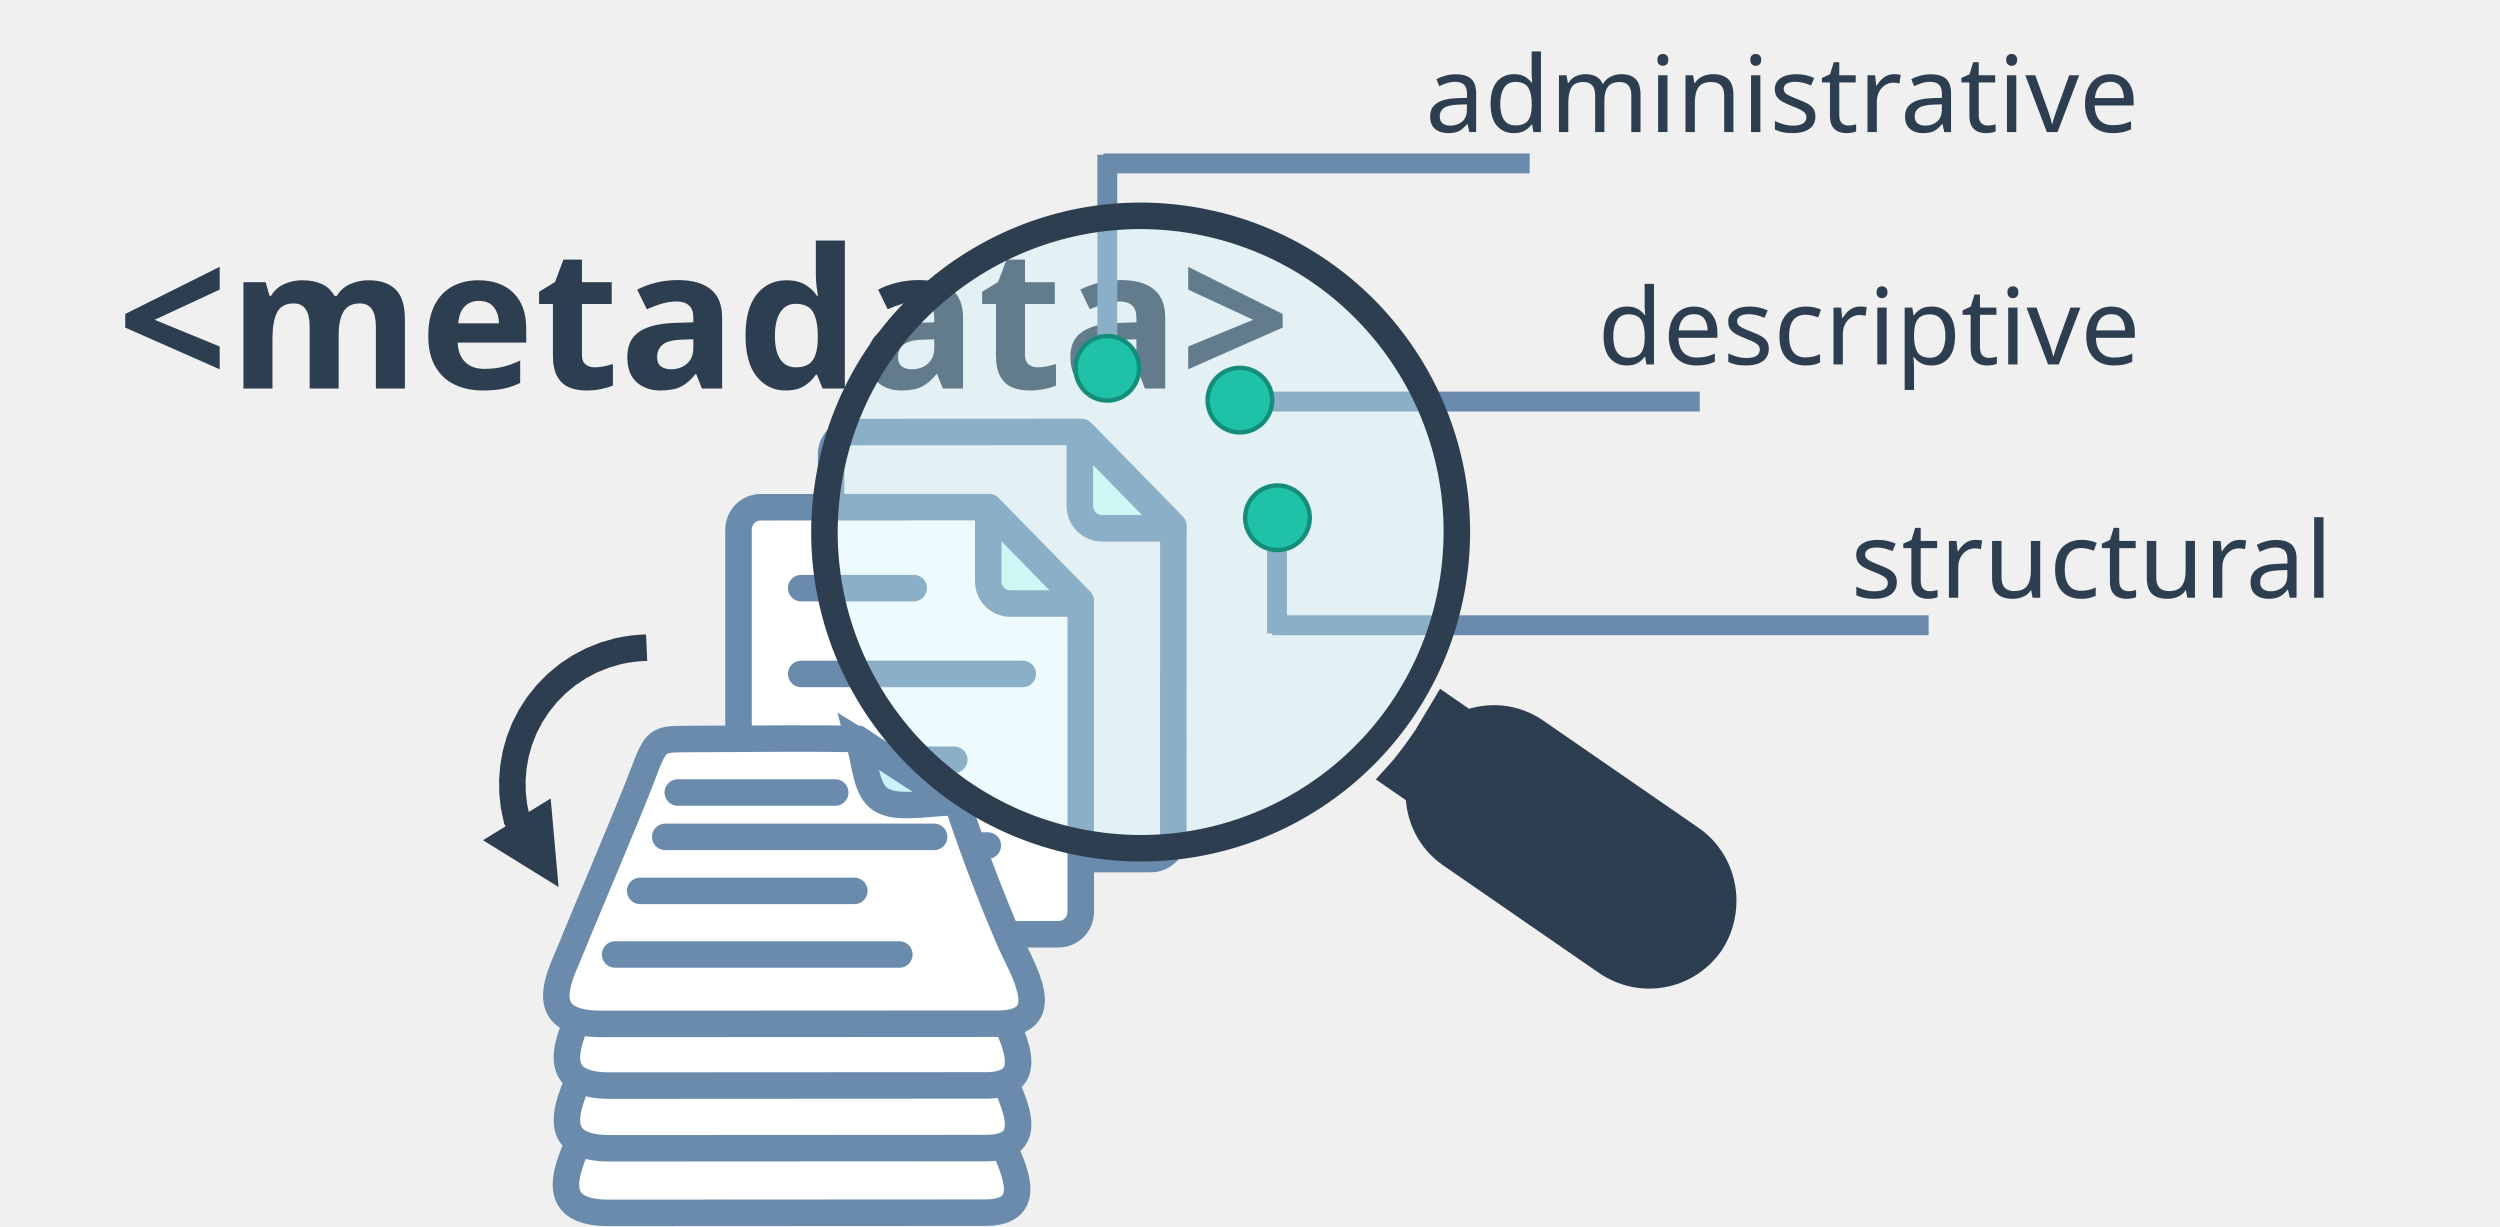
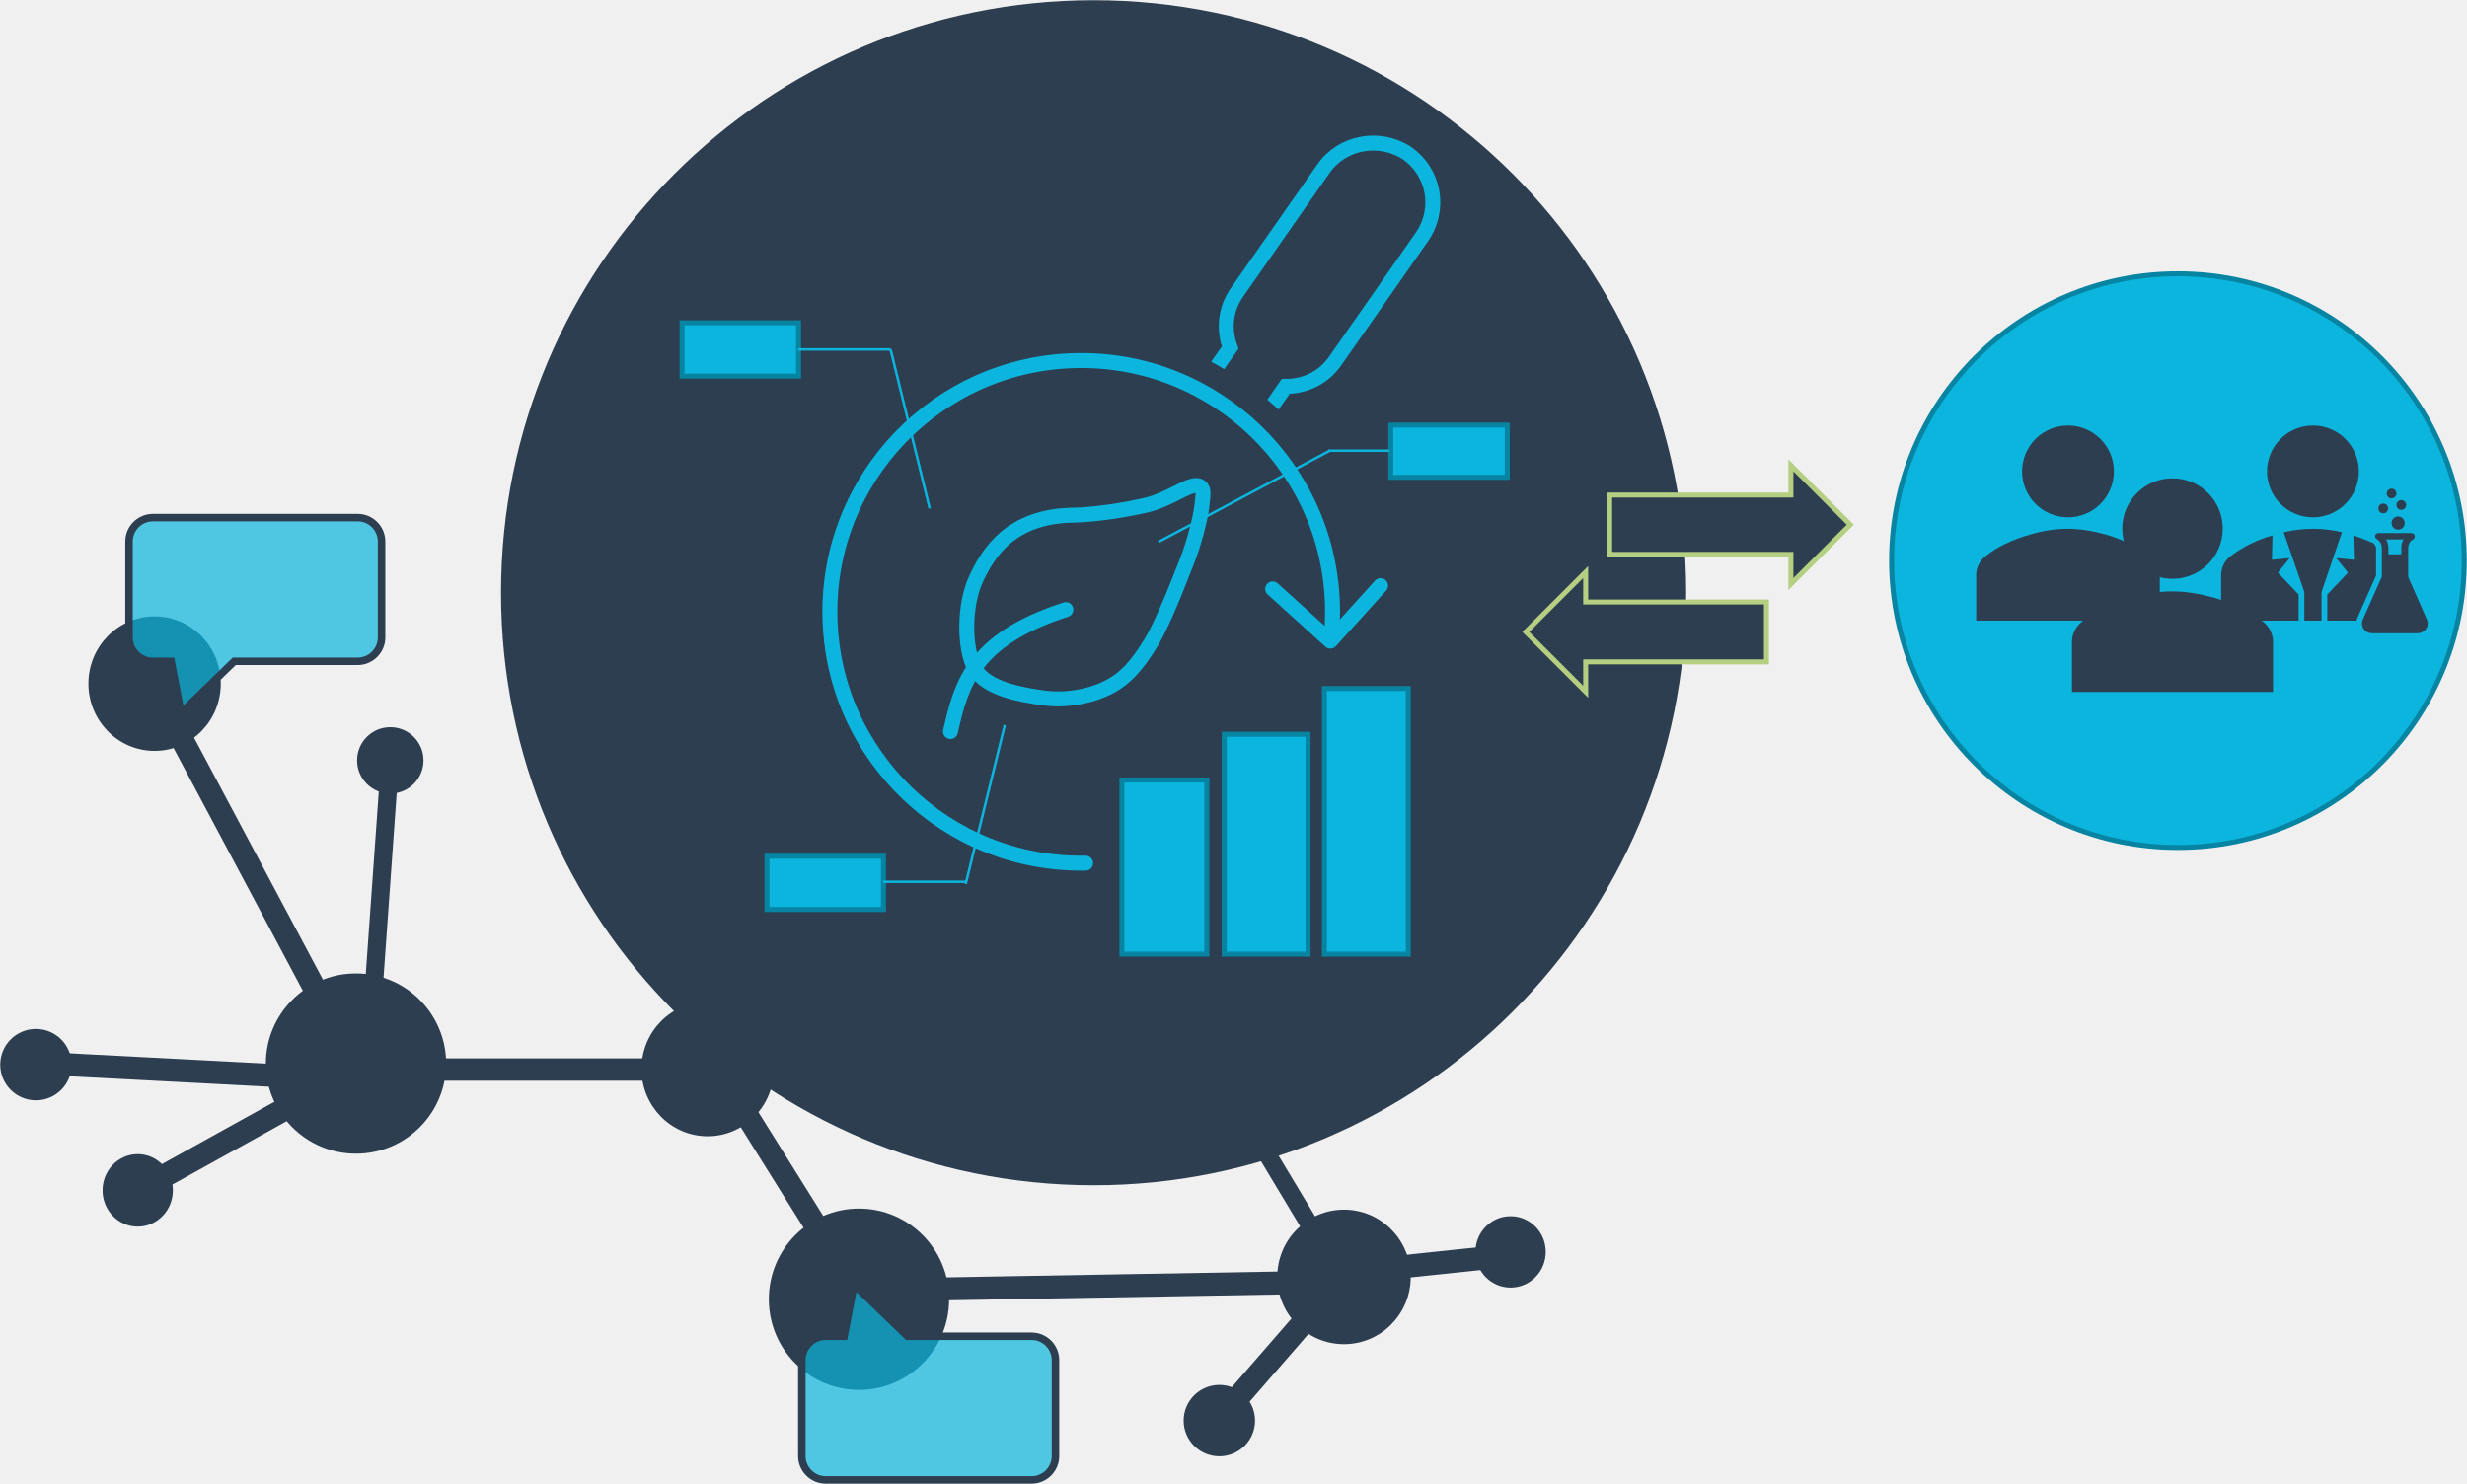
- <svg xmlns="http://www.w3.org/2000/svg" width="2593" height="1272" xml:space="preserve" overflow="hidden">
-   <g transform="translate(-721 -607)">
-     <path d="M1842.25 1057 1938 1154.72 1938 1155 1864.22 1155C1851.39 1155 1841 1144.6 1841 1131.78L1841 1057Z" stroke="#6B8BAC" stroke-width="27.5" stroke-linejoin="round" stroke-miterlimit="10" fill="#CEF7F0" fill-rule="evenodd" />
-     <path d="M1583 1078.24C1583 1065.47 1593.33 1055.12 1606.07 1055.12L1842.87 1055 1938 1152.25 1937.94 1474.89C1937.94 1487.65 1927.61 1498 1914.87 1498L1606.07 1498C1593.33 1498 1583 1487.65 1583 1474.89L1583 1078.24Z" stroke="#6B8BAC" stroke-width="27.5" stroke-linejoin="round" stroke-miterlimit="10" fill="none" fill-rule="evenodd" />
-     <path d="M1487 1156.24C1487 1143.47 1497.33 1133.12 1510.07 1133.12L1746.87 1133 1842 1230.25 1841.94 1552.89C1841.94 1565.65 1831.61 1576 1818.87 1576L1510.07 1576C1497.33 1576 1487 1565.65 1487 1552.89L1487 1156.24Z" stroke="#6B8BAC" stroke-width="27.5" stroke-linejoin="round" stroke-miterlimit="10" fill="#FFFFFF" fill-rule="evenodd" />
-     <path d="M1552 1217 1668.72 1217" stroke="#6B8BAC" stroke-width="27.5" stroke-linecap="round" stroke-miterlimit="8" fill="none" fill-rule="evenodd" />
-     <path d="M1552 1306 1781.87 1306" stroke="#6B8BAC" stroke-width="27.5" stroke-linecap="round" stroke-miterlimit="8" fill="none" fill-rule="evenodd" />
-     <path d="M1552 1395 1710.77 1395" stroke="#6B8BAC" stroke-width="27.5" stroke-linecap="round" stroke-miterlimit="8" fill="none" fill-rule="evenodd" />
-     <path d="M1552 1484 1745.57 1484" stroke="#6B8BAC" stroke-width="27.5" stroke-linecap="round" stroke-miterlimit="8" fill="none" fill-rule="evenodd" />
-     <path d="M1747.24 1136 1842 1232.72 1842 1233 1768.98 1233C1756.29 1233 1746 1222.71 1746 1210.01L1746 1136Z" stroke="#6B8BAC" stroke-width="27.5" stroke-linejoin="round" stroke-miterlimit="10" fill="#CEF7F0" fill-rule="evenodd" />
-     <path d="M1393.68 1604.93C1380.23 1642.93 1332.44 1760.65 1324.25 1782.69 1313.29 1812.21 1282.45 1865.16 1352.6 1865L1739.63 1864.78C1803.43 1866.54 1766.53 1808.33 1753.76 1777.14 1741 1745.95 1721.35 1694.58 1702.12 1633.48 1657.33 1603.74 1646.3 1598.49 1605.07 1569.47 1558.08 1568.65 1525.66 1569.05 1435.72 1569.52 1408.35 1569.66 1406.14 1569.72 1393.68 1604.93Z" stroke="#6B8BAC" stroke-width="27.5" stroke-miterlimit="8" fill="#FFFFFF" fill-rule="evenodd" />
-     <path d="M1609 1575C1614.75 1597.38 1615.32 1621.51 1628.36 1630.52 1641.4 1639.54 1662.09 1635.21 1695 1633.02 1672.7 1619.7 1628.07 1587.44 1609 1575Z" stroke="#6B8BAC" stroke-width="27.5" stroke-miterlimit="8" fill="#DAE3F3" fill-rule="evenodd" />
-     <path d="M1394.68 1537.93C1381.23 1575.93 1333.44 1693.65 1325.25 1715.7 1314.29 1745.21 1283.45 1798.16 1353.6 1798L1740.63 1797.78C1804.43 1799.54 1767.53 1741.33 1754.76 1710.14 1742 1678.95 1722.35 1627.58 1703.12 1566.48 1658.33 1536.74 1647.3 1531.49 1606.07 1502.47 1559.08 1501.65 1526.66 1502.05 1436.72 1502.52 1409.35 1502.66 1407.14 1502.72 1394.68 1537.93Z" stroke="#6B8BAC" stroke-width="27.5" stroke-miterlimit="8" fill="#FFFFFF" fill-rule="evenodd" />
-     <path d="M1610 1508C1615.75 1530.38 1616.32 1554.51 1629.36 1563.52 1642.4 1572.54 1663.09 1568.21 1696 1566.02 1673.7 1552.7 1629.07 1520.44 1610 1508Z" stroke="#6B8BAC" stroke-width="27.5" stroke-miterlimit="8" fill="#DAE3F3" fill-rule="evenodd" />
-     <path d="M1394.68 1472.93C1381.23 1510.93 1333.44 1628.65 1325.25 1650.69 1314.29 1680.21 1283.45 1733.16 1353.6 1733L1740.63 1732.78C1804.43 1734.54 1767.53 1676.33 1754.76 1645.14 1742 1613.95 1722.35 1562.58 1703.12 1501.48 1658.33 1471.74 1647.3 1466.49 1606.07 1437.47 1559.08 1436.65 1526.66 1437.05 1436.72 1437.52 1409.35 1437.66 1407.14 1437.72 1394.68 1472.93Z" stroke="#6B8BAC" stroke-width="27.5" stroke-miterlimit="8" fill="#FFFFFF" fill-rule="evenodd" />
-     <path d="M1610 1444C1615.75 1466.01 1616.32 1489.75 1629.36 1498.61 1642.4 1507.48 1663.09 1503.23 1696 1501.07 1673.7 1487.96 1629.07 1456.24 1610 1444Z" stroke="#6B8BAC" stroke-width="27.5" stroke-miterlimit="8" fill="#DAE3F3" fill-rule="evenodd" />
-     <path d="M1388.26 1408.93C1374.09 1446.93 1323.74 1564.65 1315.12 1586.69 1303.57 1616.21 1271.09 1669.16 1344.98 1669L1752.69 1668.78C1819.9 1670.54 1781.02 1612.33 1767.57 1581.14 1754.13 1549.95 1733.43 1498.58 1713.17 1437.48 1665.99 1407.74 1654.37 1402.49 1610.94 1373.47 1561.44 1372.65 1527.29 1373.05 1432.54 1373.52 1403.71 1373.66 1401.38 1373.72 1388.26 1408.93Z" stroke="#6B8BAC" stroke-width="27.5" stroke-miterlimit="8" fill="#FFFFFF" fill-rule="evenodd" />
-     <path d="M1424 1429 1587.29 1429" stroke="#6B8BAC" stroke-width="27.5" stroke-linecap="round" stroke-miterlimit="8" fill="none" fill-rule="evenodd" />
-     <path d="M1411 1475 1689.86 1475" stroke="#6B8BAC" stroke-width="27.5" stroke-linecap="round" stroke-miterlimit="8" fill="none" fill-rule="evenodd" />
-     <path d="M1385 1531 1607.12 1531" stroke="#6B8BAC" stroke-width="27.5" stroke-linecap="round" stroke-miterlimit="8" fill="none" fill-rule="evenodd" />
-     <path d="M1359 1597 1653.79 1597" stroke="#6B8BAC" stroke-width="27.5" stroke-linecap="round" stroke-miterlimit="8" fill="none" fill-rule="evenodd" />
-     <path d="M1612 1376C1618.62 1400.21 1619.28 1426.32 1634.29 1436.08 1649.3 1445.83 1673.11 1441.15 1711 1438.77 1685.32 1424.36 1633.95 1389.46 1612 1376Z" stroke="#6B8BAC" stroke-width="27.5" stroke-miterlimit="8" fill="#CAF3FC" fill-rule="evenodd" />
-     <path d="M1252.5 1475.66 1243.92 1461.5 1240.52 1445.2 1238.88 1430.36 1238.66 1415.43 1239.87 1400.52 1242.51 1385.74 1246.6 1371.19 1252.14 1357 1259.14 1343.26 1267.6 1330.11 1277.52 1317.65 1288.91 1306.03 1301.37 1295.72 1314.75 1286.81 1328.94 1279.34 1343.83 1273.37 1359.11 1269.01 1367.2 1267.37 1375.2 1266.17 1383.29 1265.38 1391.09 1265.04 1392.3 1292.51 1384.87 1292.84 1385.58 1292.79 1378.21 1293.51 1378.92 1293.42 1371.62 1294.51 1372.32 1294.39 1365.11 1295.85 1366.15 1295.6 1352.06 1299.62 1353.4 1299.16 1339.83 1304.6 1341.12 1304.01 1328.18 1310.82 1329.4 1310.09 1317.2 1318.22 1318.35 1317.37 1307 1326.76 1308.05 1325.79 1297.66 1336.39 1298.59 1335.34 1289.54 1346.7 1290.35 1345.57 1282.64 1357.56 1283.33 1356.36 1276.96 1368.87 1277.51 1367.63 1272.47 1380.56 1272.89 1379.28 1269.17 1392.54 1269.47 1391.24 1267.06 1404.71 1267.23 1403.4 1266.12 1417 1266.17 1415.69 1266.37 1429.3 1266.29 1427.99 1267.78 1441.53 1267.58 1440.23 1270.36 1453.58 1268.66 1449.27 1276.02 1461.41ZM1292.15 1435.18 1300.36 1527.05 1221.94 1478.49Z" fill="#2D3E50" />
-     <text fill="#2D3E50" font-family="Calibri,Calibri_MSFontService,sans-serif" font-weight="700" font-size="202" transform="matrix(1 0 0 1 842.202 1010)">&lt;metadata&gt;</text>
-     <path d="M2040.5 1255.5 2721.39 1255.5" stroke="#6B8BAC" stroke-width="20.625" stroke-miterlimit="8" fill="none" fill-rule="evenodd" />
-     <path d="M0 0 0 213.735" stroke="#6B8BAC" stroke-width="20.625" stroke-miterlimit="8" fill="none" fill-rule="evenodd" transform="matrix(1 0 0 -1 1869.5 981.235)" />
-     <path d="M1865.5 776.5 2307.59 776.5" stroke="#6B8BAC" stroke-width="20.625" stroke-miterlimit="8" fill="none" fill-rule="evenodd" />
-     <path d="M2024.5 1023.5 2483.99 1023.5" stroke="#6B8BAC" stroke-width="20.625" stroke-miterlimit="8" fill="none" fill-rule="evenodd" />
-     <path d="M0 0 0 120.443" stroke="#6B8BAC" stroke-width="20.625" stroke-miterlimit="8" fill="none" fill-rule="evenodd" transform="matrix(1 0 0 -1 2045.5 1263.94)" />
-     <path d="M1582.94 1092.54C1619.56 915.176 1793.02 801.081 1970.38 837.697 2147.74 874.314 2261.84 1047.78 2225.22 1225.14 2188.6 1402.5 2015.14 1516.59 1837.78 1479.98 1660.42 1443.36 1546.33 1269.9 1582.94 1092.54Z" stroke="#2D3E50" stroke-width="27.5" stroke-linecap="round" stroke-miterlimit="8" fill="#CAF3FC" fill-rule="evenodd" fill-opacity="0.341" />
-     <path d="M2508.31 1541.13C2508.36 1556.05 2504.26 1571.15 2495.74 1584.54 2483.28 1602.58 2465.07 1613.79 2445.47 1617.38 2425.86 1620.98 2404.86 1616.94 2386.81 1604.49L2225.72 1493.27C2203.81 1478.14 2192.68 1454.29 2192.65 1429.52L2168.7 1412.99 2175.95 1404.92C2184.73 1394.16 2193 1382.97 2200.72 1371.39L2218.9 1341.08 2242.48 1357.35C2265.64 1348.61 2291.89 1350.55 2313.8 1365.68L2474.9 1476.9C2496.65 1491.91 2508.23 1516.26 2508.31 1541.13Z" stroke="#2D3E50" stroke-width="27.5" stroke-linecap="round" stroke-miterlimit="8" fill="#2D3E50" fill-rule="evenodd" />
-     <text fill="#2D3E50" font-family="Calibri,Calibri_MSFontService,sans-serif" font-weight="400" font-size="110" transform="matrix(1 0 0 1 2640.66 1227)">structural</text>
-     <text fill="#2D3E50" font-family="Calibri,Calibri_MSFontService,sans-serif" font-weight="400" font-size="110" transform="matrix(1 0 0 1 2378.19 985)">descriptive</text>
-     <text fill="#2D3E50" font-family="Calibri,Calibri_MSFontService,sans-serif" font-weight="400" font-size="110" transform="matrix(1 0 0 1 2199.26 744)">administrative</text>
-     <path d="M1973.5 1022C1973.5 1003.5 1988.5 988.5 2007 988.5 2025.5 988.5 2040.5 1003.5 2040.5 1022 2040.5 1040.5 2025.5 1055.5 2007 1055.5 1988.5 1055.5 1973.5 1040.5 1973.5 1022Z" stroke="#148E7A" stroke-width="4.583" stroke-miterlimit="8" fill="#1FC2A7" fill-rule="evenodd" />
-     <path d="M1836.5 989C1836.5 970.499 1851.27 955.5 1869.5 955.5 1887.73 955.5 1902.5 970.499 1902.5 989 1902.5 1007.5 1887.73 1022.5 1869.5 1022.5 1851.27 1022.5 1836.5 1007.5 1836.5 989Z" stroke="#148E7A" stroke-width="4.583" stroke-miterlimit="8" fill="#1FC2A7" fill-rule="evenodd" />
-     <path d="M2012.5 1144C2012.5 1125.5 2027.5 1110.5 2046 1110.5 2064.5 1110.5 2079.5 1125.5 2079.5 1144 2079.5 1162.5 2064.5 1177.5 2046 1177.5 2027.5 1177.5 2012.5 1162.5 2012.5 1144Z" stroke="#148E7A" stroke-width="4.583" stroke-miterlimit="8" fill="#1FC2A7" fill-rule="evenodd" />
+ <svg xmlns="http://www.w3.org/2000/svg" width="2266" height="1363" xml:space="preserve" overflow="hidden">
+   <g transform="translate(-1052 -625)">
+     <path d="M2200.5 1232C2200.5 1187.54 2236.54 1151.5 2281 1151.5 2325.46 1151.5 2361.5 1187.54 2361.5 1232 2361.5 1276.46 2325.46 1312.5 2281 1312.5 2236.54 1312.5 2200.5 1276.46 2200.5 1232Z" stroke="#2D3E50" stroke-width="4.583" stroke-miterlimit="8" fill="#2D3E50" fill-rule="evenodd" />
+     <path d="M1760.5 1818.5C1760.5 1773.77 1796.54 1737.5 1841 1737.5 1885.46 1737.5 1921.5 1773.77 1921.5 1818.5 1921.5 1863.24 1885.46 1899.5 1841 1899.5 1796.54 1899.5 1760.5 1863.24 1760.5 1818.5Z" stroke="#2D3E50" stroke-width="4.583" stroke-miterlimit="8" fill="#2D3E50" fill-rule="evenodd" />
+     <path d="M1298.5 1602C1298.5 1557.54 1334.54 1521.5 1379 1521.5 1423.46 1521.5 1459.5 1557.54 1459.5 1602 1459.5 1646.46 1423.46 1682.5 1379 1682.5 1334.54 1682.5 1298.5 1646.46 1298.5 1602Z" stroke="#2D3E50" stroke-width="4.583" stroke-miterlimit="8" fill="#2D3E50" fill-rule="evenodd" />
+     <path d="M1643.5 1607C1643.5 1574.14 1669.69 1547.5 1702 1547.5 1734.31 1547.5 1760.5 1574.14 1760.5 1607 1760.5 1639.86 1734.31 1666.5 1702 1666.5 1669.69 1666.5 1643.5 1639.86 1643.5 1607Z" stroke="#2D3E50" stroke-width="4.583" stroke-miterlimit="8" fill="#2D3E50" fill-rule="evenodd" />
+     <path d="M1765.5 1445C1765.5 1412.14 1791.92 1385.5 1824.5 1385.5 1857.08 1385.5 1883.5 1412.14 1883.5 1445 1883.5 1477.86 1857.08 1504.5 1824.5 1504.5 1791.92 1504.5 1765.5 1477.86 1765.5 1445Z" stroke="#2D3E50" stroke-width="4.583" stroke-miterlimit="8" fill="#2D3E50" fill-rule="evenodd" />
+     <path d="M2227.5 1798C2227.5 1765.14 2253.92 1738.5 2286.5 1738.5 2319.08 1738.5 2345.5 1765.14 2345.5 1798 2345.5 1830.86 2319.08 1857.5 2286.5 1857.5 2253.92 1857.5 2227.5 1830.86 2227.5 1798Z" stroke="#2D3E50" stroke-width="4.583" stroke-miterlimit="8" fill="#2D3E50" fill-rule="evenodd" />
+     <path d="M2413.5 1381.5C2413.5 1348.92 2439.69 1322.5 2472 1322.5 2504.31 1322.5 2530.5 1348.92 2530.5 1381.5 2530.5 1414.08 2504.31 1440.5 2472 1440.5 2439.69 1440.5 2413.5 1414.08 2413.5 1381.5Z" stroke="#2D3E50" stroke-width="4.583" stroke-miterlimit="8" fill="#2D3E50" fill-rule="evenodd" />
+     <path d="M1135.5 1253C1135.5 1220.14 1161.69 1193.5 1194 1193.5 1226.31 1193.5 1252.5 1220.14 1252.5 1253 1252.5 1285.86 1226.31 1312.5 1194 1312.5 1161.69 1312.5 1135.5 1285.86 1135.5 1253Z" stroke="#2D3E50" stroke-width="4.583" stroke-miterlimit="8" fill="#2D3E50" fill-rule="evenodd" />
+     <path d="M1758.5 1167C1758.5 1150.16 1772.16 1136.5 1789 1136.5 1805.84 1136.5 1819.5 1150.16 1819.5 1167 1819.5 1183.84 1805.84 1197.5 1789 1197.5 1772.16 1197.5 1758.5 1183.84 1758.5 1167Z" stroke="#2D3E50" stroke-width="4.583" stroke-miterlimit="8" fill="#2D3E50" fill-rule="evenodd" />
+     <path d="M2129 1021C2129 1003.88 2142.66 990 2159.5 990 2176.34 990 2190 1003.88 2190 1021 2190 1038.12 2176.34 1052 2159.5 1052 2142.66 1052 2129 1038.12 2129 1021Z" fill="#0BB5DD" fill-rule="evenodd" />
+     <path d="M2403.5 1012C2403.5 995.155 2416.93 981.5 2433.5 981.5 2450.07 981.5 2463.5 995.155 2463.5 1012 2463.5 1028.84 2450.07 1042.5 2433.5 1042.5 2416.93 1042.5 2403.5 1028.84 2403.5 1012Z" stroke="#2D3E50" stroke-width="4.583" stroke-miterlimit="8" fill="#2D3E50" fill-rule="evenodd" />
+     <path d="M2297.5 1377C2297.5 1360.16 2310.93 1346.5 2327.5 1346.5 2344.07 1346.5 2357.5 1360.16 2357.5 1377 2357.5 1393.84 2344.07 1407.5 2327.5 1407.5 2310.93 1407.5 2297.5 1393.84 2297.5 1377Z" stroke="#2D3E50" stroke-width="4.583" stroke-miterlimit="8" fill="#2D3E50" fill-rule="evenodd" />
+     <path d="M2126.5 1580.5C2126.5 1563.38 2139.93 1549.5 2156.5 1549.5 2173.07 1549.5 2186.5 1563.38 2186.5 1580.5 2186.5 1597.62 2173.07 1611.5 2156.5 1611.5 2139.93 1611.5 2126.5 1597.62 2126.5 1580.5Z" stroke="#2D3E50" stroke-width="4.583" stroke-miterlimit="8" fill="#2D3E50" fill-rule="evenodd" />
+     <path d="M2409.5 1775C2409.5 1758.16 2422.93 1744.5 2439.5 1744.5 2456.07 1744.5 2469.5 1758.16 2469.5 1775 2469.5 1791.84 2456.07 1805.5 2439.5 1805.5 2422.93 1805.5 2409.5 1791.84 2409.5 1775Z" stroke="#2D3E50" stroke-width="4.583" stroke-miterlimit="8" fill="#2D3E50" fill-rule="evenodd" />
+     <path d="M2141.5 1930C2141.5 1913.16 2155.16 1899.5 2172 1899.5 2188.84 1899.5 2202.5 1913.16 2202.5 1930 2202.5 1946.84 2188.84 1960.5 2172 1960.5 2155.16 1960.5 2141.5 1946.84 2141.5 1930Z" stroke="#2D3E50" stroke-width="4.583" stroke-miterlimit="8" fill="#2D3E50" fill-rule="evenodd" />
+     <path d="M1148.5 1718.5C1148.5 1701.38 1161.93 1687.5 1178.5 1687.5 1195.07 1687.5 1208.5 1701.38 1208.5 1718.5 1208.5 1735.62 1195.07 1749.5 1178.5 1749.5 1161.93 1749.5 1148.5 1735.62 1148.5 1718.5Z" stroke="#2D3E50" stroke-width="4.583" stroke-miterlimit="8" fill="#2D3E50" fill-rule="evenodd" />
+     <path d="M1054.5 1603C1054.5 1586.16 1068.16 1572.5 1085 1572.5 1101.84 1572.5 1115.5 1586.16 1115.5 1603 1115.5 1619.84 1101.84 1633.5 1085 1633.5 1068.16 1633.5 1054.5 1619.84 1054.5 1603Z" stroke="#2D3E50" stroke-width="4.583" stroke-miterlimit="8" fill="#2D3E50" fill-rule="evenodd" />
+     <path d="M1380 1323.5C1380 1306.66 1393.66 1293 1410.5 1293 1427.34 1293 1441 1306.66 1441 1323.5 1441 1340.34 1427.34 1354 1410.5 1354 1393.66 1354 1380 1340.34 1380 1323.5Z" fill="#2D3E50" fill-rule="evenodd" />
+     <path d="M1196.43 1279.18 1210.99 1271.42 1400.63 1627.39 1386.07 1635.15Z" stroke="#2D3E50" stroke-width="4.583" stroke-miterlimit="8" fill="#2D3E50" fill-rule="evenodd" />
+     <path d="M1403.46 1302.74 1419.92 1303.91 1396.44 1633.07 1379.98 1631.9Z" fill="#2D3E50" fill-rule="evenodd" />
+     <rect x="1362.5" y="1599.5" width="330" height="16" stroke="#2D3E50" stroke-width="4.583" stroke-miterlimit="8" fill="#2D3E50" />
+     <path d="M2227.35 1795.33 2227.64 1811.83 1897.69 1817.59 1897.4 1801.09Z" stroke="#2D3E50" stroke-width="4.583" stroke-miterlimit="8" fill="#2D3E50" fill-rule="evenodd" />
+     <path d="M2213.36 1259.48 2220.32 1274.44 1861.29 1441.5 1854.33 1426.54Z" stroke="#2D3E50" stroke-width="4.583" stroke-miterlimit="8" fill="#2D3E50" fill-rule="evenodd" />
+     <path d="M1781.87 1172.8 1798.23 1170.62 1833.13 1432.3 1816.78 1434.48Z" stroke="#2D3E50" stroke-width="4.583" stroke-miterlimit="8" fill="#2D3E50" fill-rule="evenodd" />
+     <path d="M2157.73 1026.11 2172.16 1018.11 2268.15 1191.29 2253.72 1199.28Z" fill="#0BB5DD" fill-rule="evenodd" />
+     <path d="M1811.61 1446.21 1824.69 1456.26 1704.04 1613.26 1690.96 1603.21Z" stroke="#2D3E50" stroke-width="4.583" stroke-miterlimit="8" fill="#2D3E50" fill-rule="evenodd" />
+     <path d="M1703.39 1609.74 1717.39 1601 1822.31 1768.91 1808.32 1777.65Z" stroke="#2D3E50" stroke-width="4.583" stroke-miterlimit="8" fill="#2D3E50" fill-rule="evenodd" />
+     <path d="M2159.92 1607.97 2174.06 1599.47 2276.04 1769.19 2261.9 1777.68Z" fill="#2D3E50" fill-rule="evenodd" />
+     <path d="M2420.47 1014.79 2433.65 1024.72 2314.49 1182.85 2301.31 1172.92Z" stroke="#2D3E50" stroke-width="4.583" stroke-miterlimit="8" fill="#2D3E50" fill-rule="evenodd" />
+     <path d="M2300.12 1768.55 2312.57 1779.38 2182.67 1928.81 2170.22 1917.98Z" stroke="#2D3E50" stroke-width="4.583" stroke-miterlimit="8" fill="#2D3E50" fill-rule="evenodd" />
+     <path d="M1347.55 1615.6 1355.55 1630.04 1182.38 1726.03 1174.38 1711.6Z" stroke="#2D3E50" stroke-width="4.583" stroke-miterlimit="8" fill="#2D3E50" fill-rule="evenodd" />
+     <path d="M1422.86 1610.98 1421.99 1627.45 1092.44 1610.18 1093.31 1593.71Z" stroke="#2D3E50" stroke-width="4.583" stroke-miterlimit="8" fill="#2D3E50" fill-rule="evenodd" />
+     <path d="M2248.73 1213.02 2259.34 1200.38 2461.57 1370.07 2450.97 1382.71Z" stroke="#2D3E50" stroke-width="4.583" stroke-miterlimit="8" fill="#2D3E50" fill-rule="evenodd" />
+     <path d="M2286.64 1802.54 2284.92 1786.13 2416.2 1772.34 2417.92 1788.75Z" stroke="#2D3E50" stroke-width="4.583" stroke-miterlimit="8" fill="#2D3E50" fill-rule="evenodd" />
+     <path d="M2275.63 1266.7 2290.9 1260.45 2340.9 1382.62 2325.63 1388.87Z" stroke="#2D3E50" stroke-width="4.583" stroke-miterlimit="8" fill="#2D3E50" fill-rule="evenodd" />
+     <path d="M1170.5 1122.5C1170.5 1110.35 1180.35 1100.5 1192.5 1100.5L1209.17 1100.5 1209.17 1100.5 1267.17 1100.5 1380.5 1100.5C1392.65 1100.5 1402.5 1110.35 1402.5 1122.5L1402.5 1177.5 1402.5 1177.5 1402.5 1210.5 1402.5 1210.5C1402.5 1222.65 1392.65 1232.5 1380.5 1232.5L1267.17 1232.5 1218.26 1279.92 1209.17 1232.5 1192.5 1232.5C1180.35 1232.5 1170.5 1222.65 1170.5 1210.5L1170.5 1210.5 1170.5 1177.5 1170.5 1177.5Z" stroke="#2D3E50" stroke-width="6.875" stroke-miterlimit="8" fill="#0BB5DD" fill-rule="evenodd" fill-opacity="0.698" />
+     <path d="M0 22C-3.708e-15 9.85 9.85-3.708e-15 22-7.41601e-15L38.833 0 38.833 0 97.083 0 211 0C223.15-7.41601e-15 233 9.85 233 22L233 77 233 77 233 110 233 110C233 122.15 223.15 132 211 132L97.083 132 47.963 179.424 38.833 132 22 132C9.85 132 0 122.15 0 110L0 110 0 77 0 77Z" stroke="#2D3E50" stroke-width="6.875" stroke-miterlimit="8" fill="#0BB5DD" fill-rule="evenodd" fill-opacity="0.698" transform="matrix(1 -1.22465e-16 -1.22465e-16 -1 1788.5 1984.5)" />
+     <path d="M0 13.334C0 5.97 5.97-4.10585e-15 13.334-4.10585e-15L21.5 0 21.5 0 53.75 0 115.666 0C123.03-2.05293e-15 129 5.97 129 13.334L129 46.667 129 46.667 129 66.666 129 66.666C129 74.03 123.03 80 115.666 80L53.75 80 26.555 108.741 21.5 80 13.334 80C5.97 80 0 74.03 0 66.666L0 66.666 0 46.667 0 46.667Z" fill="#24C2BD" fill-rule="evenodd" fill-opacity="0.698" transform="matrix(-1 0 0 1 2299 1127)" />
+     <path d="M1514.5 1169.5C1514.5 870.161 1757.16 627.5 2056.5 627.5 2355.84 627.5 2598.5 870.161 2598.5 1169.5 2598.5 1468.84 2355.84 1711.5 2056.5 1711.5 1757.16 1711.5 1514.5 1468.84 1514.5 1169.5Z" stroke="#2D3E50" stroke-width="4.583" stroke-miterlimit="8" fill="#2D3E50" fill-rule="evenodd" />
+     <path d="M2267.7 779.877 2188.14 893.724C2177.32 909.207 2175.83 927.823 2181.95 944.294L2153.94 984.368C2109.91 961.054 2057.24 952.039 2004.64 961.366 1876.99 983.996 1791.07 1106.95 1813.7 1234.6 1836.33 1362.24 1959.28 1448.17 2086.93 1425.54 2214.58 1402.91 2300.5 1279.95 2277.87 1152.31 2268.54 1099.7 2242.11 1054.12 2204.94 1020.01L2232.95 979.937C2250.52 980.014 2267.49 972.218 2278.31 956.735L2357.87 842.888C2366.78 830.137 2369.72 815.252 2367.25 801.326 2364.79 787.401 2356.9 774.436 2344.15 765.525 2318.92 749.252 2284.88 755.286 2267.7 779.877ZM2230.82 1161.45C2248.92 1263.56 2180.18 1361.93 2078.06 1380.03 1975.95 1398.14 1877.58 1329.4 1859.48 1227.28 1841.37 1125.16 1910.11 1026.8 2012.23 1008.69 2114.35 990.589 2212.71 1059.33 2230.82 1161.45Z" stroke="#0BB5DD" stroke-width="13.75" stroke-linecap="round" stroke-miterlimit="8" fill="none" fill-rule="evenodd" />
+     <path d="M1712 1229C1712 1058.9 1849.67 921 2019.5 921 2189.33 921 2327 1058.9 2327 1229 2327 1399.1 2189.33 1537 2019.5 1537 1849.67 1537 1712 1399.1 1712 1229Z" fill="#2D3E50" fill-rule="evenodd" />
+     <path d="M2049.14 1417.91C1921.65 1420.12 1816.51 1318.57 1814.3 1191.08 1812.08 1063.6 1913.63 958.454 2041.12 956.239 2168.61 954.024 2273.75 1055.58 2275.96 1183.06 2276.07 1188.85 2275.95 1194.64 2275.61 1200.42" stroke="#0BB5DD" stroke-width="13.75" stroke-linecap="round" stroke-miterlimit="8" fill="none" fill-rule="evenodd" />
+     <rect x="2082.5" y="1341.5" width="78" height="160" stroke="#0684A2" stroke-width="4.583" stroke-miterlimit="8" fill="#0BB5DD" />
+     <rect x="2176.5" y="1299.5" width="77" height="202" stroke="#0684A2" stroke-width="4.583" stroke-miterlimit="8" fill="#0BB5DD" />
+     <rect x="2268.5" y="1257.5" width="77" height="244" stroke="#0684A2" stroke-width="4.583" stroke-miterlimit="8" fill="#0BB5DD" />
+     <path d="M0 0 46.088 50.934" stroke="#0BB5DD" stroke-width="13.75" stroke-linecap="round" stroke-miterlimit="8" fill="none" fill-rule="evenodd" transform="matrix(1 0 0 -1 2274 1213.93)" />
+     <path d="M0 0 46.088 50.934" stroke="#0BB5DD" stroke-width="13.75" stroke-linecap="round" stroke-miterlimit="8" fill="none" fill-rule="evenodd" transform="matrix(-1.83697e-16 -1 -1 1.83697e-16 2271.93 1212.09)" />
+     <path d="M1947.75 1239.73C1937.35 1221.56 1937.27 1181.23 1948.4 1157.11 1959.53 1133 1980.22 1099.07 2037.77 1098.24 2057.76 1097.95 2087.07 1093.3 2105.88 1088.76 2124.69 1084.22 2142.32 1070.72 2150.65 1071 2158.98 1071.29 2157.2 1079.05 2155.85 1090.5 2154.51 1101.95 2148.4 1125.07 2142.57 1139.72 2136.74 1154.37 2120.71 1196.99 2108.6 1216.44 2096.49 1235.9 2086.21 1248.18 2069.91 1256.47 2053.61 1264.75 2031.15 1268.93 2010.79 1266.14 1990.43 1263.35 1958.15 1257.9 1947.75 1239.73Z" stroke="#0BB5DD" stroke-width="13.75" stroke-linecap="round" stroke-miterlimit="8" fill="none" fill-rule="evenodd" />
+     <path d="M1925 1297C1934.81 1254.86 1944.63 1212.73 2031 1185" stroke="#0BB5DD" stroke-width="13.75" stroke-linecap="round" stroke-miterlimit="8" fill="none" fill-rule="evenodd" />
+     <rect x="1678.5" y="921.5" width="107" height="49" stroke="#0684A2" stroke-width="4.583" stroke-miterlimit="8" fill="#0BB5DD" />
+     <path d="M1785 946 1870.02 946" stroke="#0BB5DD" stroke-width="2.292" stroke-miterlimit="8" fill="none" fill-rule="evenodd" />
+     <path d="M1870 946 1905.92 1092.07" stroke="#0BB5DD" stroke-width="2.292" stroke-miterlimit="8" fill="none" fill-rule="evenodd" />
+     <rect x="1756.5" y="1411.5" width="107" height="49" stroke="#0684A2" stroke-width="4.583" stroke-miterlimit="8" fill="#0BB5DD" />
+     <path d="M1863 1435 1939.48 1435" stroke="#0BB5DD" stroke-width="2.292" stroke-miterlimit="8" fill="none" fill-rule="evenodd" />
+     <path d="M0 0 35.922 146.065" stroke="#0BB5DD" stroke-width="2.292" stroke-miterlimit="8" fill="none" fill-rule="evenodd" transform="matrix(1 0 0 -1 1939 1437.07)" />
+     <rect x="2329.5" y="1015.5" width="107" height="48" stroke="#0684A2" stroke-width="4.583" stroke-miterlimit="8" fill="#0BB5DD" />
+     <path d="M2272 1039 2327.86 1039" stroke="#0BB5DD" stroke-width="2.292" stroke-miterlimit="8" fill="none" fill-rule="evenodd" />
+     <path d="M0 0 157.486 83.872" stroke="#0BB5DD" stroke-width="2.292" stroke-miterlimit="8" fill="none" fill-rule="evenodd" transform="matrix(1 0 0 -1 2116 1122.87)" />
+     <path d="M2789.5 1140C2789.5 994.473 2907.25 876.5 3052.5 876.5 3197.75 876.5 3315.5 994.473 3315.5 1140 3315.5 1285.53 3197.75 1403.5 3052.5 1403.5 2907.25 1403.5 2789.5 1285.53 2789.5 1140Z" stroke="#0684A2" stroke-width="4.583" stroke-miterlimit="8" fill="#0BB5DD" fill-rule="evenodd" />
+     <g>
+       <g>
+         <g>
+           <path d="M168.667 79.062C168.667 102.351 149.788 121.229 126.5 121.229 103.212 121.229 84.333 102.351 84.333 79.062 84.333 55.775 103.212 36.896 126.5 36.896 149.788 36.896 168.667 55.775 168.667 79.062Z" fill="#2D3E50" transform="matrix(-1 0 0 1 3078 979)" />
+           <path d="M210.833 216.104 210.833 173.938C210.833 167.613 207.671 161.288 202.4 157.071 190.804 147.583 176.046 141.258 161.288 137.042 150.746 133.879 139.15 131.771 126.5 131.771 114.904 131.771 103.308 133.879 91.713 137.042 76.954 141.258 62.196 148.638 50.6 157.071 45.329 161.288 42.167 167.613 42.167 173.938L42.167 216.104 210.833 216.104Z" fill="#2D3E50" transform="matrix(-1 0 0 1 3078 979)" />
+         </g>
+       </g>
+     </g>
+     <g>
+       <g>
+         <g>
+           <path d="M168.667 79.062C168.667 102.351 149.788 121.229 126.5 121.229 103.212 121.229 84.333 102.351 84.333 79.062 84.333 55.775 103.212 36.896 126.5 36.896 149.788 36.896 168.667 55.775 168.667 79.062Z" fill="#2D3E50" transform="matrix(-1 0 0 1 3303 979)" />
+           <path d="M80.644 215.05 63.25 175.782 63.25 149.165C63.25 146.002 65.095 142.84 67.73 141.258 69.311 140.468 69.838 138.623 69.048 137.305 68.521 136.251 67.467 135.46 66.149 135.724L36.105 135.724C34.524 135.724 32.943 136.778 32.943 138.623 32.943 139.941 33.47 140.995 34.524 141.522 37.423 143.103 39.004 146.266 39.004 149.428L39.004 176.046 21.874 215.05C19.766 219.53 21.874 225.065 26.618 226.909 27.672 227.436 28.99 227.7 30.307 227.7L72.474 227.7C77.481 227.7 81.434 223.747 81.434 218.74 81.434 217.422 81.171 216.104 80.644 215.05L80.644 215.05ZM45.329 155.226 45.329 149.165C45.329 146.529 44.802 143.894 43.221 141.522L59.297 141.522C57.979 143.894 57.188 146.529 57.188 149.165L57.188 155.226 45.329 155.226Z" fill="#2D3E50" transform="matrix(-1 0 0 1 3303 979)" />
+           <path d="M58.77 99.355C58.77 101.83 56.764 103.835 54.29 103.835 51.815 103.835 49.809 101.83 49.809 99.355 49.809 96.881 51.815 94.875 54.29 94.875 56.764 94.875 58.77 96.881 58.77 99.355Z" fill="#2D3E50" transform="matrix(-1 0 0 1 3303 979)" />
+           <path d="M66.412 113.059C66.412 115.534 64.407 117.54 61.932 117.54 59.458 117.54 57.452 115.534 57.452 113.059 57.452 110.585 59.458 108.579 61.932 108.579 64.407 108.579 66.412 110.585 66.412 113.059Z" fill="#2D3E50" transform="matrix(-1 0 0 1 3303 979)" />
+           <path d="M49.809 109.897C49.809 112.371 47.803 114.377 45.329 114.377 42.855 114.377 40.849 112.371 40.849 109.897 40.849 107.423 42.855 105.417 45.329 105.417 47.803 105.417 49.809 107.423 49.809 109.897Z" fill="#2D3E50" transform="matrix(-1 0 0 1 3303 979)" />
+           <path d="M54.29 126.5C54.29 129.848 51.576 132.561 48.228 132.561 44.88 132.561 42.167 129.848 42.167 126.5 42.167 123.152 44.88 120.439 48.228 120.439 51.576 120.439 54.29 123.152 54.29 126.5Z" fill="#2D3E50" transform="matrix(-1 0 0 1 3303 979)" />
+           <path d="M113.323 192.122 94.348 172.093 104.89 158.916 104.89 158.652 88.814 160.233 89.341 137.832C83.016 139.941 76.691 142.312 70.629 145.211 69.575 146.266 68.784 147.847 68.521 149.428L68.521 174.728 85.388 212.942C85.915 213.996 86.178 215.05 86.442 216.104L113.323 216.104 113.323 192.122Z" fill="#2D3E50" transform="matrix(-1 0 0 1 3303 979)" />
+           <path d="M118.594 189.75 118.594 216.104 134.406 216.104 134.406 189.75 153.381 134.933C144.421 132.825 135.46 131.771 126.5 131.771 117.54 131.771 108.579 132.825 99.882 134.933L118.594 189.75Z" fill="#2D3E50" transform="matrix(-1 0 0 1 3303 979)" />
+           <path d="M202.4 157.071C190.804 148.11 177.627 141.785 163.659 137.832L164.186 160.233 148.11 158.652 148.11 158.916 158.652 172.093 139.677 192.122 139.677 216.104 210.833 216.104 210.833 173.938C210.57 167.349 207.671 161.024 202.4 157.071Z" fill="#2D3E50" transform="matrix(-1 0 0 1 3303 979)" />
+         </g>
+       </g>
+     </g>
+     <g>
+       <g>
+         <g>
+           <path d="M184.666 86.562C184.666 112.06 163.997 132.729 138.5 132.729 113.003 132.729 92.333 112.06 92.333 86.562 92.333 61.065 113.003 40.396 138.5 40.396 163.997 40.396 184.666 61.065 184.666 86.562Z" fill="#2D3E50" transform="matrix(-1 0 0 1 3186 1024)" />
+           <path d="M230.833 236.604 230.833 190.437C230.833 183.512 227.371 176.587 221.6 171.971 208.904 161.583 192.746 154.658 176.587 150.042 165.046 146.579 152.35 144.271 138.5 144.271 125.804 144.271 113.108 146.579 100.412 150.042 84.254 154.658 68.096 162.737 55.4 171.971 49.629 176.587 46.167 183.512 46.167 190.437L46.167 236.604 230.833 236.604Z" fill="#2D3E50" transform="matrix(-1 0 0 1 3186 1024)" />
+         </g>
+       </g>
+     </g>
+     <path d="M2530.5 1079.75 2697 1079.75 2697 1052.5 2751.5 1107 2697 1161.5 2697 1134.25 2530.5 1134.25Z" stroke="#B4CE82" stroke-width="4.583" stroke-miterlimit="8" fill="#2D3E50" fill-rule="evenodd" />
+     <path d="M2674.5 1233 2508.5 1233 2508.5 1260.5 2453.5 1205.5 2508.5 1150.5 2508.5 1178 2674.5 1178Z" stroke="#B4CE82" stroke-width="4.583" stroke-miterlimit="8" fill="#2D3E50" fill-rule="evenodd" />
  </g>
</svg>
